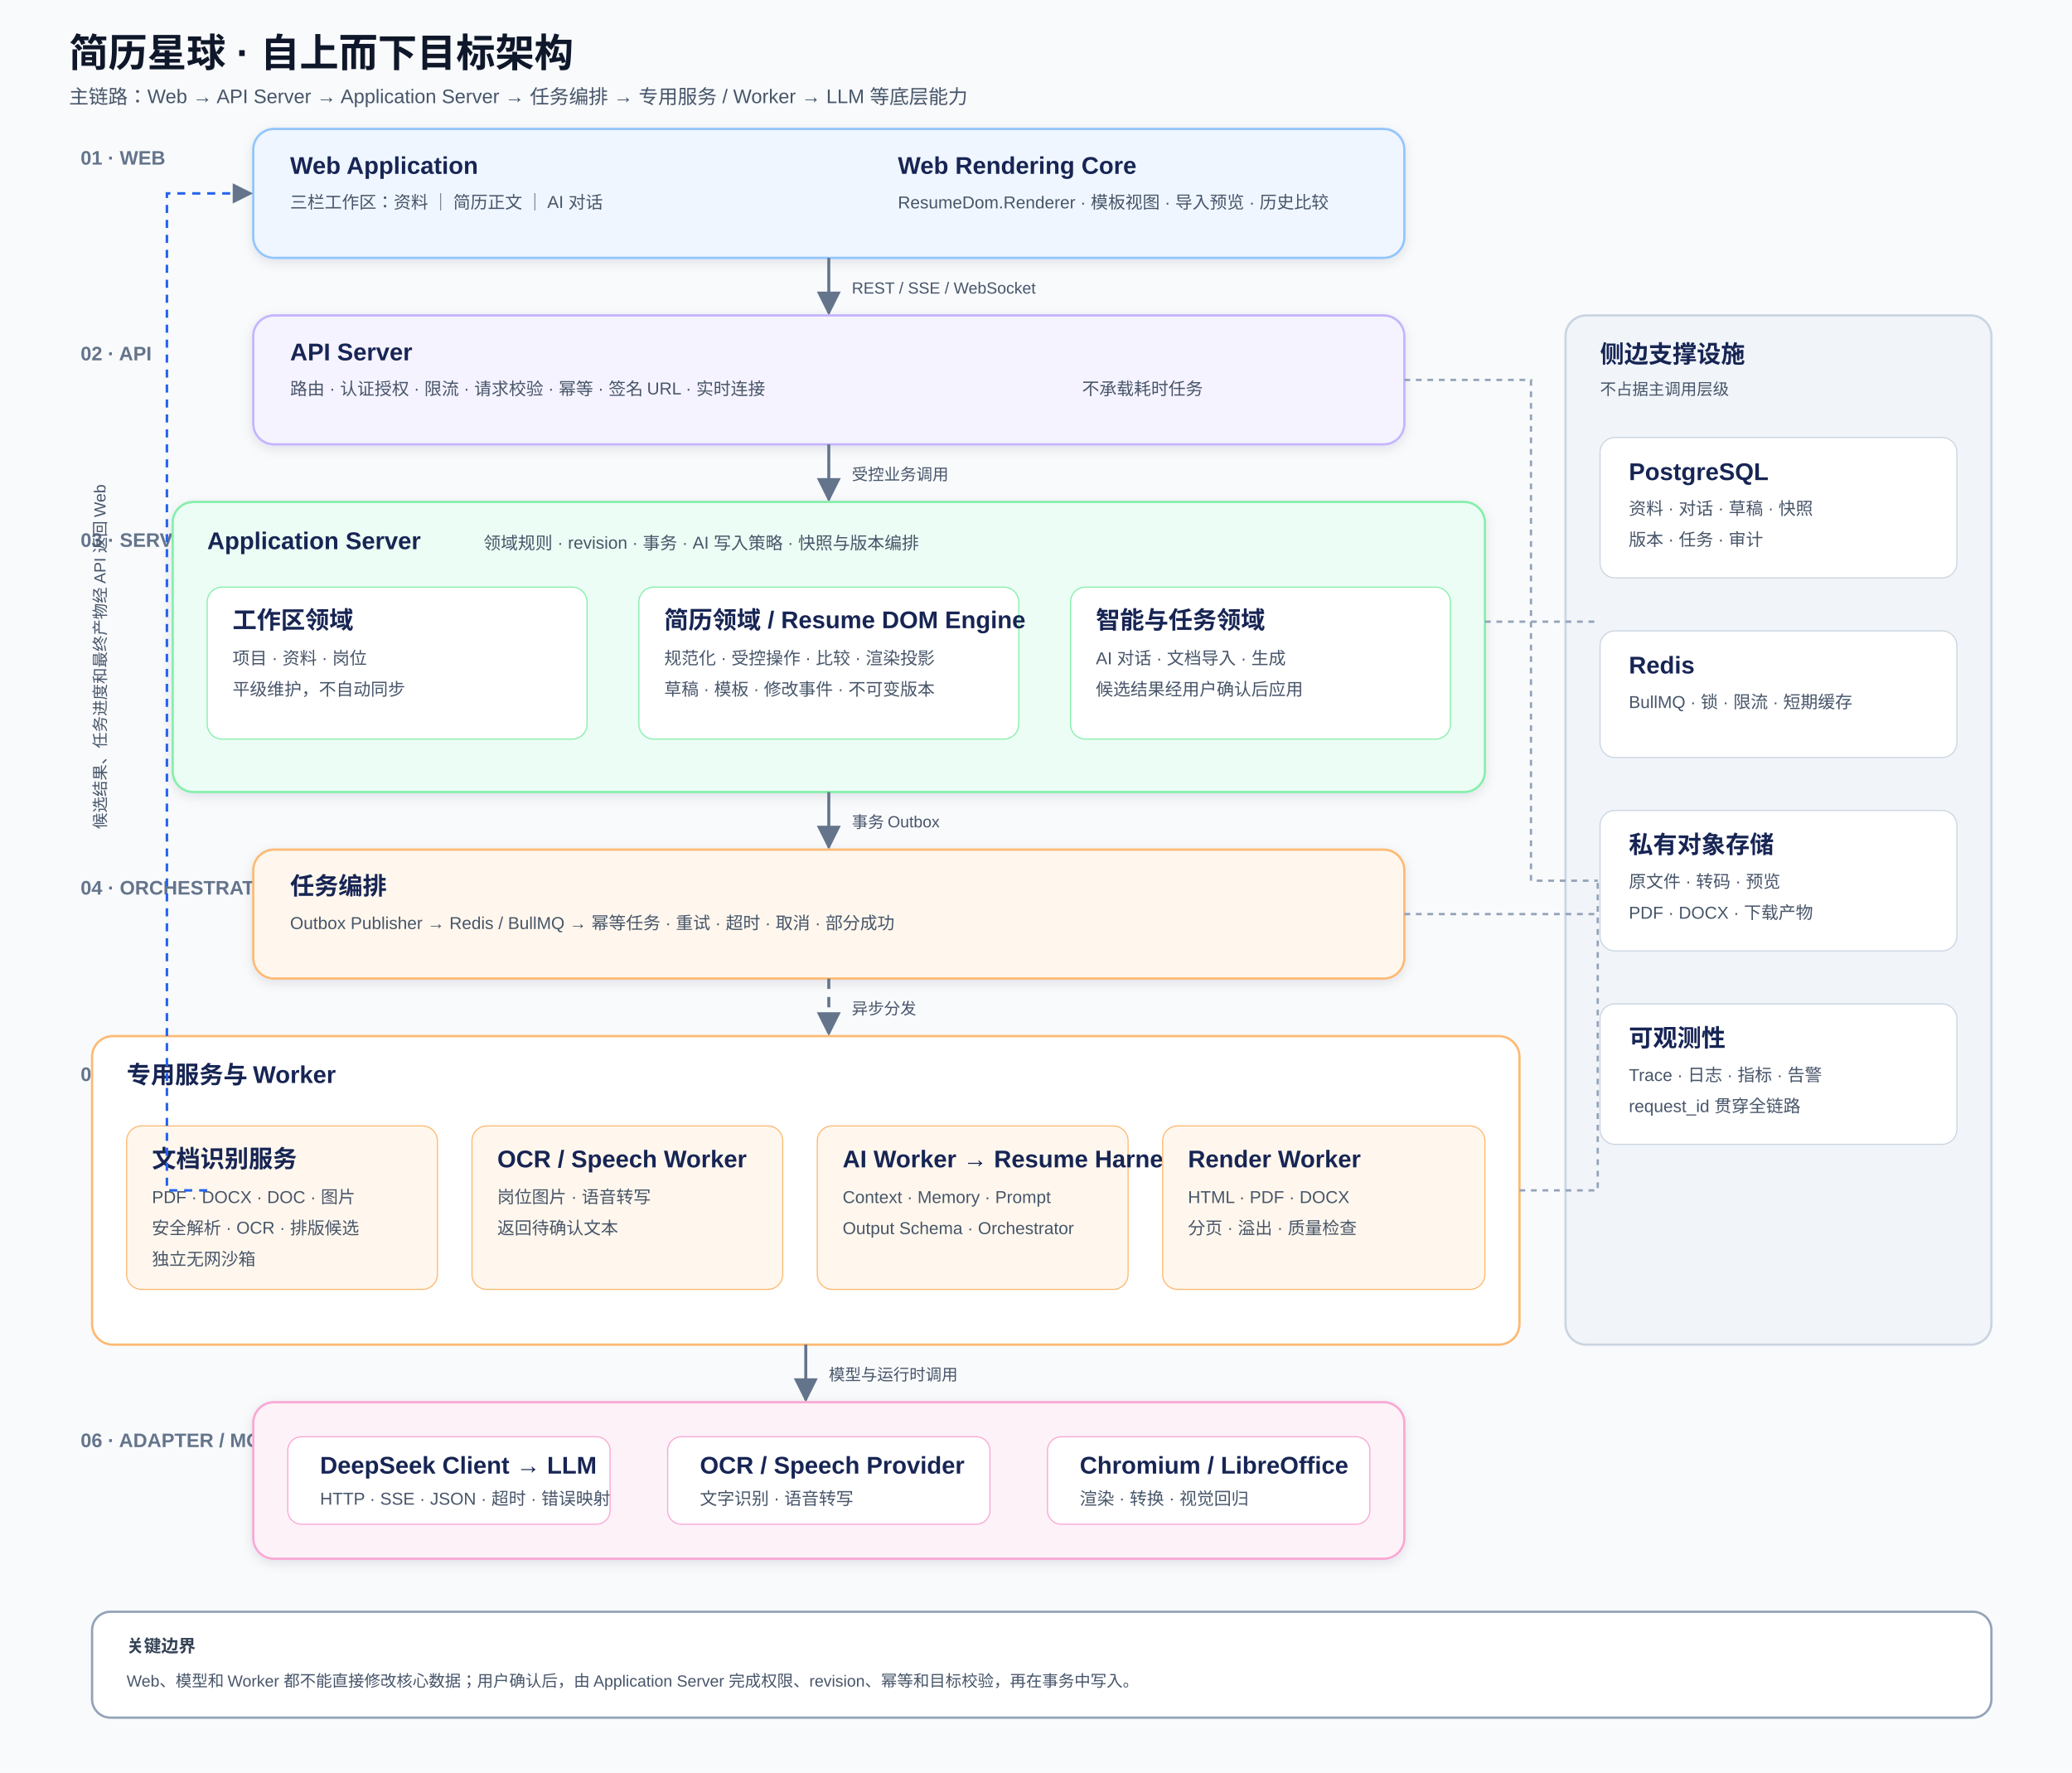
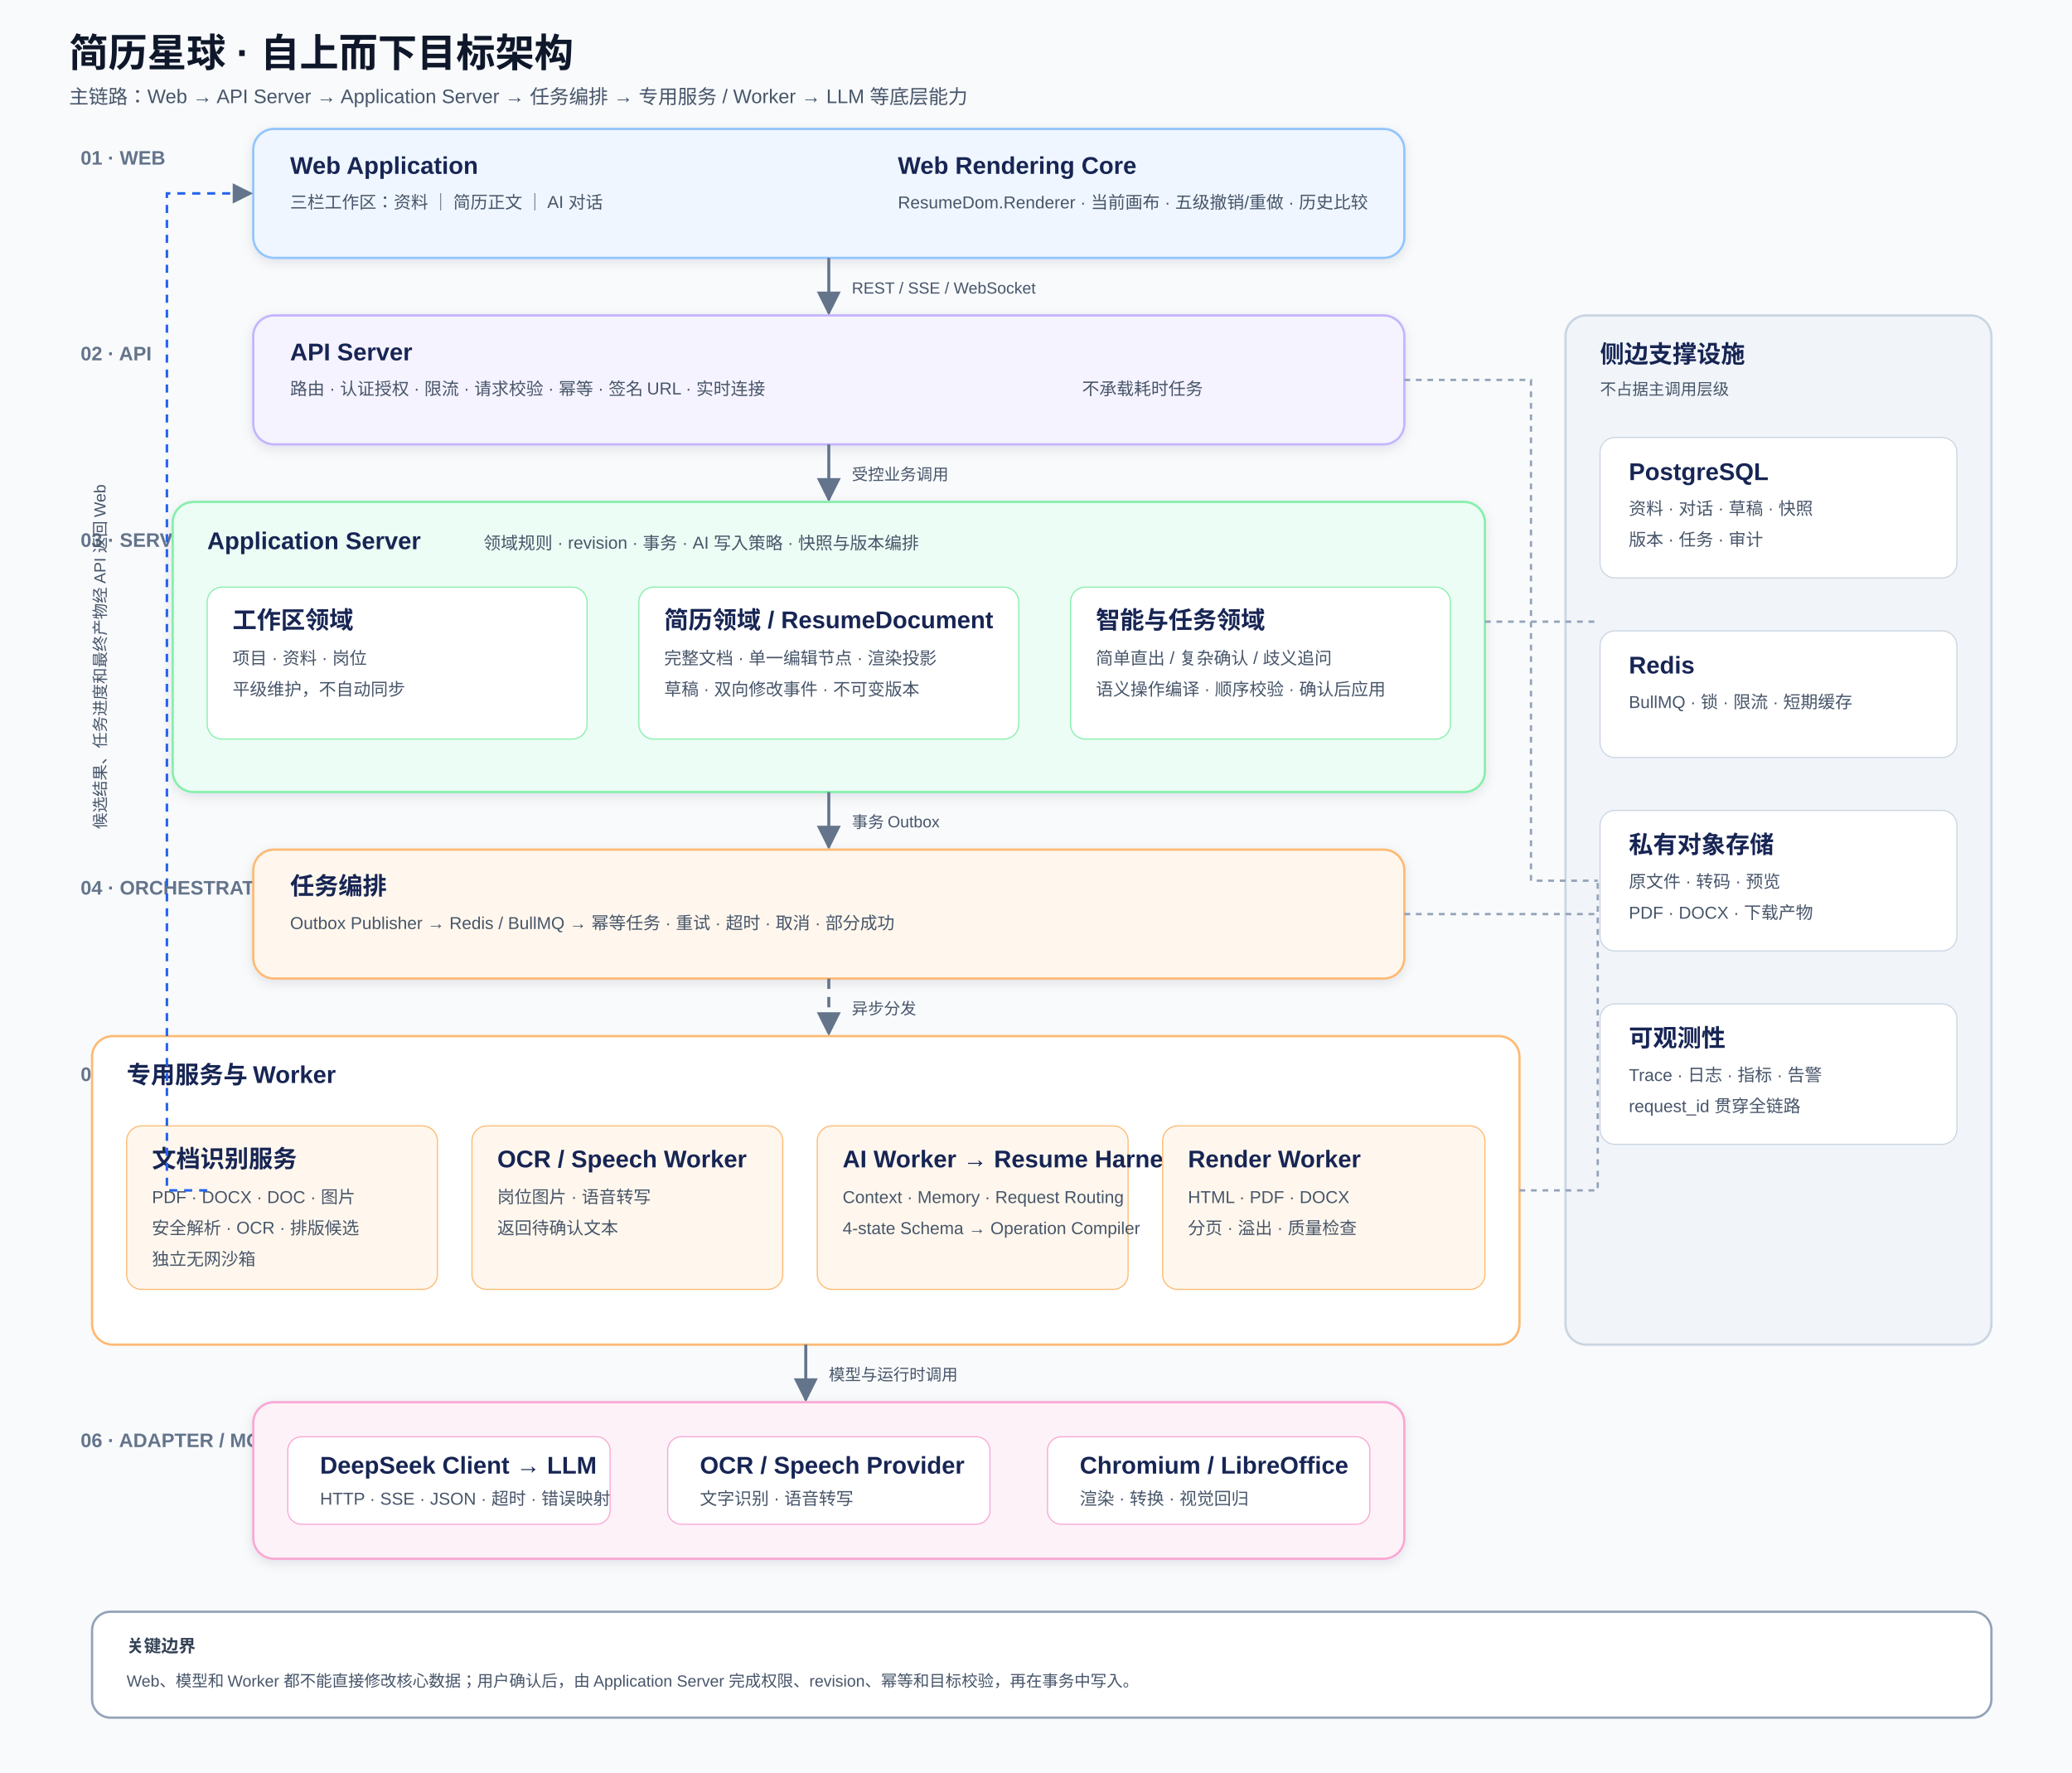
<svg xmlns="http://www.w3.org/2000/svg" width="1800" height="1540" viewBox="0 0 1800 1540" role="img" aria-labelledby="title desc">
  <defs>
    <marker id="arrow" viewBox="0 0 10 10" refX="9" refY="5" markerWidth="8" markerHeight="8" orient="auto-start-reverse">
      <path d="M0 0L10 5L0 10Z" fill="#64748b" />
    </marker>
    <filter id="shadow" x="-10%" y="-10%" width="120%" height="130%">
      <feDropShadow dx="0" dy="3" stdDeviation="5" flood-color="#0f172a" flood-opacity=".10" />
    </filter>
    <style>
      .title{font:700 34px 'Noto Sans SC','Microsoft YaHei',Arial,sans-serif;fill:#0f172a}.subtitle{font:400 17px 'Noto Sans SC','Microsoft YaHei',Arial,sans-serif;fill:#475569}.layer{font:700 17px 'Noto Sans SC','Microsoft YaHei',Arial,sans-serif;fill:#64748b}.card-title{font:700 21px 'Noto Sans SC','Microsoft YaHei',Arial,sans-serif;fill:#172554}.card-body{font:400 15px 'Noto Sans SC','Microsoft YaHei',Arial,sans-serif;fill:#475569}.small{font:400 14px 'Noto Sans SC','Microsoft YaHei',Arial,sans-serif;fill:#475569}.note{font:600 15px 'Noto Sans SC','Microsoft YaHei',Arial,sans-serif;fill:#334155}.arrow{fill:none;stroke:#64748b;stroke-width:2.6;marker-end:url(#arrow)}.async{fill:none;stroke:#64748b;stroke-width:2.6;stroke-dasharray:9 7;marker-end:url(#arrow)}.support{fill:none;stroke:#94a3b8;stroke-width:2;stroke-dasharray:5 5}.return{fill:none;stroke:#2563eb;stroke-width:2.2;stroke-dasharray:7 6;marker-end:url(#arrow)}
    </style>
  </defs>
  <rect width="1800" height="1540" fill="#f8fafc" />
  <text x="60" y="58" class="title">简历星球 · 自上而下目标架构</text>
  <text x="60" y="90" class="subtitle">主链路：Web → API Server → Application Server → 任务编排 → 专用服务 / Worker → LLM 等底层能力</text>
  <text x="70" y="143" class="layer">01 · WEB</text>
  <rect x="220" y="112" width="1000" height="112" rx="18" fill="#eff6ff" stroke="#93c5fd" stroke-width="2" filter="url(#shadow)" />
  <text x="252" y="151" class="card-title">Web Application</text>
  <text x="252" y="181" class="card-body">三栏工作区：资料 ｜ 简历正文 ｜ AI 对话</text>
  <text x="780" y="151" class="card-title">Web Rendering Core</text>
-   <text x="780" y="181" class="card-body">ResumeDom.Renderer · 模板视图 · 导入预览 · 历史比较</text>
+   <text x="780" y="181" class="card-body">ResumeDom.Renderer · 当前画布 · 五级撤销/重做 · 历史比较</text>
  <path d="M720 224V272" class="arrow" />
  <text x="740" y="255" class="small">REST / SSE / WebSocket</text>
  <text x="70" y="313" class="layer">02 · API</text>
  <rect x="220" y="274" width="1000" height="112" rx="18" fill="#f5f3ff" stroke="#c4b5fd" stroke-width="2" filter="url(#shadow)" />
  <text x="252" y="313" class="card-title">API Server</text>
  <text x="252" y="343" class="card-body">路由 · 认证授权 · 限流 · 请求校验 · 幂等 · 签名 URL · 实时连接</text>
  <text x="940" y="343" class="card-body">不承载耗时任务</text>
  <path d="M720 386V434" class="arrow" />
  <text x="740" y="417" class="small">受控业务调用</text>
  <text x="70" y="475" class="layer">03 · SERVER</text>
  <rect x="150" y="436" width="1140" height="252" rx="18" fill="#ecfdf5" stroke="#86efac" stroke-width="2" filter="url(#shadow)" />
  <text x="180" y="477" class="card-title">Application Server</text>
  <text x="420" y="477" class="card-body">领域规则 · revision · 事务 · AI 写入策略 · 快照与版本编排</text>
  <rect x="180" y="510" width="330" height="132" rx="13" fill="#fff" stroke="#86efac" />
  <text x="202" y="546" class="card-title">工作区领域</text>
  <text x="202" y="577" class="card-body">项目 · 资料 · 岗位</text>
  <text x="202" y="604" class="card-body">平级维护，不自动同步</text>
  <rect x="555" y="510" width="330" height="132" rx="13" fill="#fff" stroke="#86efac" />
-   <text x="577" y="546" class="card-title">简历领域 / Resume DOM Engine</text>
-   <text x="577" y="577" class="card-body">规范化 · 受控操作 · 比较 · 渲染投影</text>
-   <text x="577" y="604" class="card-body">草稿 · 模板 · 修改事件 · 不可变版本</text>
+   <text x="577" y="546" class="card-title">简历领域 / ResumeDocument</text>
+   <text x="577" y="577" class="card-body">完整文档 · 单一编辑节点 · 渲染投影</text>
+   <text x="577" y="604" class="card-body">草稿 · 双向修改事件 · 不可变版本</text>
  <rect x="930" y="510" width="330" height="132" rx="13" fill="#fff" stroke="#86efac" />
  <text x="952" y="546" class="card-title">智能与任务领域</text>
-   <text x="952" y="577" class="card-body">AI 对话 · 文档导入 · 生成</text>
-   <text x="952" y="604" class="card-body">候选结果经用户确认后应用</text>
+   <text x="952" y="577" class="card-body">简单直出 / 复杂确认 / 歧义追问</text>
+   <text x="952" y="604" class="card-body">语义操作编译 · 顺序校验 · 确认后应用</text>
  <path d="M720 688V736" class="arrow" />
  <text x="740" y="719" class="small">事务 Outbox</text>
  <text x="70" y="777" class="layer">04 · ORCHESTRATION</text>
  <rect x="220" y="738" width="1000" height="112" rx="18" fill="#fff7ed" stroke="#fdba74" stroke-width="2" filter="url(#shadow)" />
  <text x="252" y="777" class="card-title">任务编排</text>
  <text x="252" y="807" class="card-body">Outbox Publisher → Redis / BullMQ → 幂等任务 · 重试 · 超时 · 取消 · 部分成功</text>
  <path d="M720 850V898" class="async" />
  <text x="740" y="881" class="small">异步分发</text>
  <text x="70" y="939" class="layer">05 · EXECUTION</text>
  <rect x="80" y="900" width="1240" height="268" rx="18" fill="#fff" stroke="#fdba74" stroke-width="2" />
  <text x="110" y="941" class="card-title">专用服务与 Worker</text>
  <rect x="110" y="978" width="270" height="142" rx="13" fill="#fff7ed" stroke="#fdba74" />
  <text x="132" y="1014" class="card-title">文档识别服务</text>
  <text x="132" y="1045" class="card-body">PDF · DOCX · DOC · 图片</text>
  <text x="132" y="1072" class="card-body">安全解析 · OCR · 排版候选</text>
  <text x="132" y="1099" class="card-body">独立无网沙箱</text>
  <rect x="410" y="978" width="270" height="142" rx="13" fill="#fff7ed" stroke="#fdba74" />
  <text x="432" y="1014" class="card-title">OCR / Speech Worker</text>
  <text x="432" y="1045" class="card-body">岗位图片 · 语音转写</text>
  <text x="432" y="1072" class="card-body">返回待确认文本</text>
  <rect x="710" y="978" width="270" height="142" rx="13" fill="#fff7ed" stroke="#fdba74" />
  <text x="732" y="1014" class="card-title">AI Worker → Resume Harness</text>
-   <text x="732" y="1045" class="card-body">Context · Memory · Prompt</text>
-   <text x="732" y="1072" class="card-body">Output Schema · Orchestrator</text>
+   <text x="732" y="1045" class="card-body">Context · Memory · Request Routing</text>
+   <text x="732" y="1072" class="card-body">4-state Schema → Operation Compiler</text>
  <rect x="1010" y="978" width="280" height="142" rx="13" fill="#fff7ed" stroke="#fdba74" />
  <text x="1032" y="1014" class="card-title">Render Worker</text>
  <text x="1032" y="1045" class="card-body">HTML · PDF · DOCX</text>
  <text x="1032" y="1072" class="card-body">分页 · 溢出 · 质量检查</text>
  <path d="M700 1168V1216" class="arrow" />
  <text x="720" y="1199" class="small">模型与运行时调用</text>
  <text x="70" y="1257" class="layer">06 · ADAPTER / MODEL / RUNTIME</text>
  <rect x="220" y="1218" width="1000" height="136" rx="18" fill="#fdf2f8" stroke="#f9a8d4" stroke-width="2" filter="url(#shadow)" />
  <rect x="250" y="1248" width="280" height="76" rx="12" fill="#fff" stroke="#f9a8d4" />
  <text x="278" y="1280" class="card-title">DeepSeek Client → LLM</text>
  <text x="278" y="1307" class="card-body">HTTP · SSE · JSON · 超时 · 错误映射</text>
  <rect x="580" y="1248" width="280" height="76" rx="12" fill="#fff" stroke="#f9a8d4" />
  <text x="608" y="1280" class="card-title">OCR / Speech Provider</text>
  <text x="608" y="1307" class="card-body">文字识别 · 语音转写</text>
  <rect x="910" y="1248" width="280" height="76" rx="12" fill="#fff" stroke="#f9a8d4" />
  <text x="938" y="1280" class="card-title">Chromium / LibreOffice</text>
  <text x="938" y="1307" class="card-body">渲染 · 转换 · 视觉回归</text>
  <rect x="1360" y="274" width="370" height="894" rx="18" fill="#f1f5f9" stroke="#cbd5e1" stroke-width="2" />
  <text x="1390" y="315" class="card-title">侧边支撑设施</text>
  <text x="1390" y="343" class="small">不占据主调用层级</text>
  <rect x="1390" y="380" width="310" height="122" rx="13" fill="#fff" stroke="#cbd5e1" />
  <text x="1415" y="417" class="card-title">PostgreSQL</text>
  <text x="1415" y="447" class="card-body">资料 · 对话 · 草稿 · 快照</text>
  <text x="1415" y="474" class="card-body">版本 · 任务 · 审计</text>
  <rect x="1390" y="548" width="310" height="110" rx="13" fill="#fff" stroke="#cbd5e1" />
  <text x="1415" y="585" class="card-title">Redis</text>
  <text x="1415" y="615" class="card-body">BullMQ · 锁 · 限流 · 短期缓存</text>
  <rect x="1390" y="704" width="310" height="122" rx="13" fill="#fff" stroke="#cbd5e1" />
  <text x="1415" y="741" class="card-title">私有对象存储</text>
  <text x="1415" y="771" class="card-body">原文件 · 转码 · 预览</text>
  <text x="1415" y="798" class="card-body">PDF · DOCX · 下载产物</text>
  <rect x="1390" y="872" width="310" height="122" rx="13" fill="#fff" stroke="#cbd5e1" />
  <text x="1415" y="909" class="card-title">可观测性</text>
  <text x="1415" y="939" class="card-body">Trace · 日志 · 指标 · 告警</text>
  <text x="1415" y="966" class="card-body">request_id 贯穿全链路</text>
  <path d="M1290 540H1388" class="support" />
  <path d="M1220 794H1388" class="support" />
  <path d="M1320 1034H1388V765" class="support" />
  <path d="M1220 330H1330V765H1388" class="support" />
  <path d="M180 1034H145V168H218" class="return" />
  <text x="92" y="720" class="small" transform="rotate(-90 92 720)">候选结果、任务进度和最终产物经 API 返回 Web</text>
  <rect x="80" y="1400" width="1650" height="92" rx="16" fill="#fff" stroke="#94a3b8" stroke-width="2" />
  <text x="110" y="1435" class="note">关键边界</text>
  <text x="110" y="1465" class="small">Web、模型和 Worker 都不能直接修改核心数据；用户确认后，由 Application Server 完成权限、revision、幂等和目标校验，再在事务中写入。</text>
</svg>
